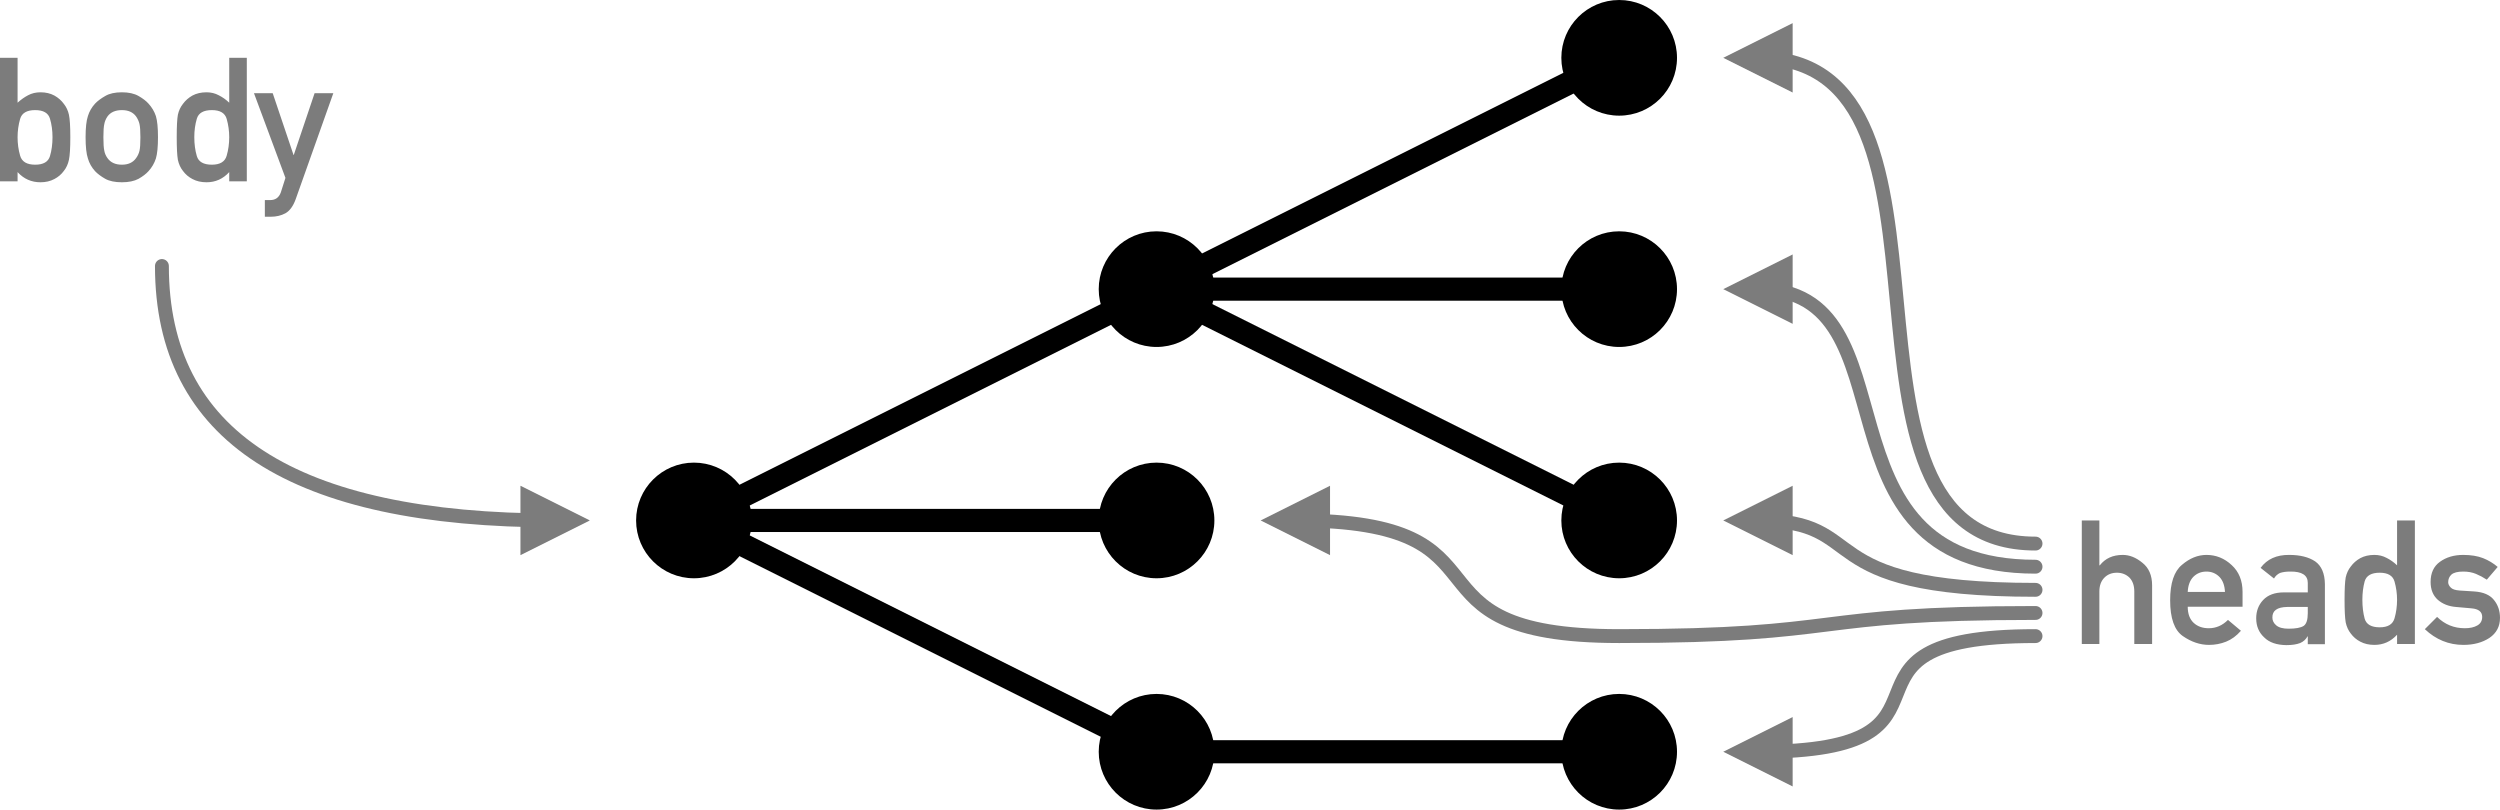
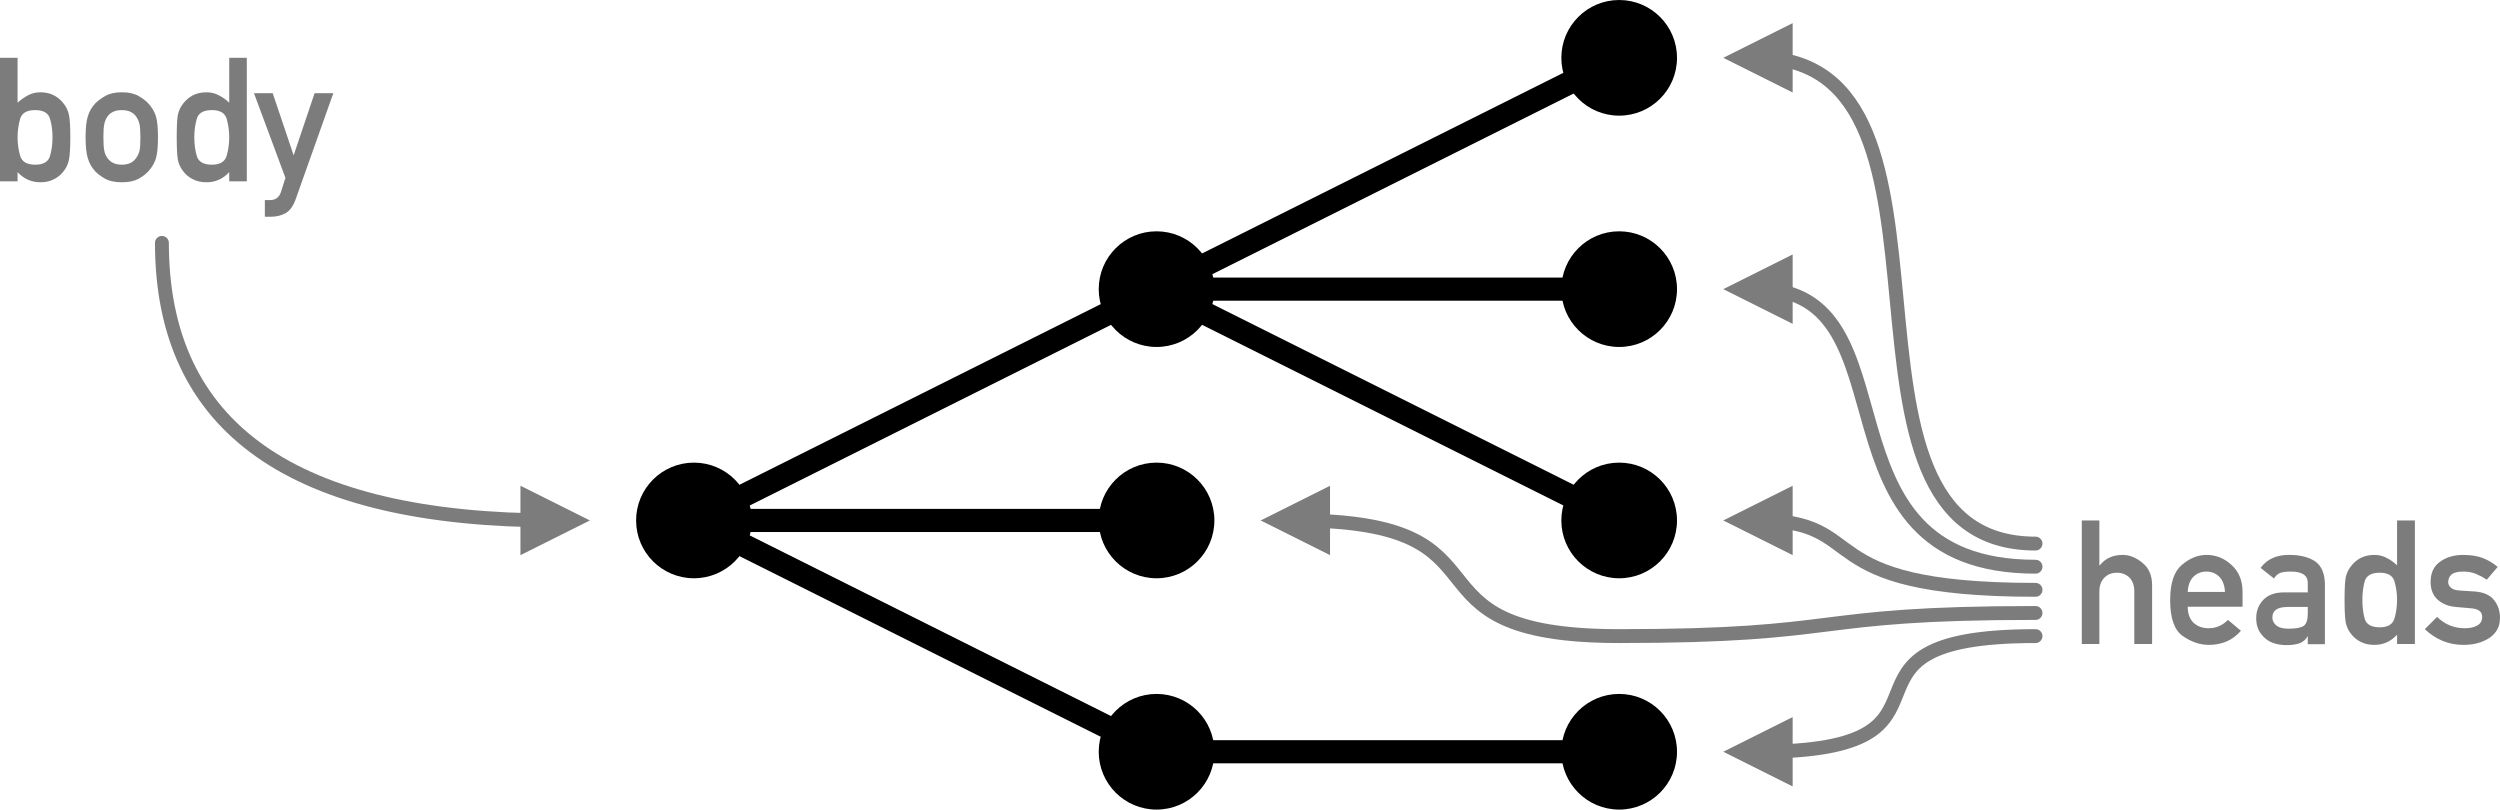
<svg xmlns="http://www.w3.org/2000/svg" version="1.1" viewBox="-3 -0.25 10.808 3.5">
  <line id="SvgjsLine1020" x1="4" y1="3" x2="2" y2="3" stroke="#000000" stroke-width="0.1" />
  <line id="SvgjsLine1018" x1="2" y1="3" x2="0" y2="2" stroke="#000000" stroke-width="0.1" />
  <line id="SvgjsLine1016" x1="2" y1="2" x2="0" y2="2" stroke="#000000" stroke-width="0.1" />
  <line id="SvgjsLine1014" x1="4" y1="2" x2="2" y2="1" stroke="#000000" stroke-width="0.1" />
  <line id="SvgjsLine1012" x1="4" y1="1" x2="2" y2="1" stroke="#000000" stroke-width="0.1" />
  <line id="SvgjsLine1010" x1="4" y1="0" x2="2" y2="1" stroke="#000000" stroke-width="0.1" />
  <line id="SvgjsLine1008" x1="2" y1="1" x2="0" y2="2" stroke="#000000" stroke-width="0.1" />
  <defs id="SvgjsDefs1001">
    <marker id="SvgjsMarker1023" markerWidth="5" markerHeight="5" refX="2.5" refY="2.5" viewBox="0 0 5 5" orient="auto">
      <polygon id="SvgjsPolygon1024" points="0,0 5,2.5 0,5" fill="#7c7c7c" />
    </marker>
  </defs>
  <svg id="SvgjsSvg1002" width="2" height="0" focusable="false" style="overflow:hidden;top:-100%;left:-100%;position:absolute;opacity:0">
    <polyline id="SvgjsPolyline1003" points="0,0" />
    <path id="SvgjsPath1004" d="" />
  </svg>
  <circle id="SvgjsCircle1006" r="0.25" cx="0" cy="2" />
  <circle id="SvgjsCircle1007" r="0.25" cx="2" cy="1" />
  <circle id="SvgjsCircle1009" r="0.25" cx="4" cy="0" />
  <circle id="SvgjsCircle1011" r="0.25" cx="4" cy="1" />
  <circle id="SvgjsCircle1013" r="0.25" cx="4" cy="2" />
  <circle id="SvgjsCircle1015" r="0.25" cx="2" cy="2" />
  <circle id="SvgjsCircle1017" r="0.25" cx="2" cy="3" />
  <circle id="SvgjsCircle1019" r="0.25" cx="4" cy="3" />
  <path id="SvgjsPath1021" d="M-2.924 0.534L-3 0.534L-3 0L-2.924 0L-2.924 0.194Q-2.902 0.174 -2.879 0.162Q-2.855 0.149 -2.825 0.149L-2.825 0.149Q-2.791 0.149 -2.765 0.163Q-2.74 0.177 -2.724 0.199L-2.724 0.199Q-2.708 0.219 -2.702 0.246Q-2.696 0.274 -2.696 0.343L-2.696 0.343Q-2.696 0.413 -2.702 0.441Q-2.708 0.469 -2.724 0.489L-2.724 0.489Q-2.74 0.511 -2.765 0.524Q-2.791 0.538 -2.825 0.538L-2.825 0.538Q-2.884 0.538 -2.924 0.494L-2.924 0.494L-2.924 0.534ZM-2.848 0.226L-2.848 0.226Q-2.902 0.226 -2.913 0.264Q-2.924 0.303 -2.924 0.343L-2.924 0.343Q-2.924 0.385 -2.913 0.423Q-2.902 0.462 -2.848 0.462L-2.848 0.462Q-2.795 0.462 -2.784 0.425Q-2.773 0.388 -2.773 0.343L-2.773 0.343Q-2.773 0.3 -2.784 0.263Q-2.795 0.226 -2.848 0.226ZM-2.63 0.343L-2.63 0.343Q-2.63 0.282 -2.62 0.252Q-2.611 0.222 -2.589 0.198L-2.589 0.198Q-2.573 0.181 -2.545 0.165Q-2.518 0.149 -2.473 0.149L-2.473 0.149Q-2.429 0.149 -2.401 0.165Q-2.373 0.181 -2.358 0.198L-2.358 0.198Q-2.336 0.222 -2.326 0.252Q-2.317 0.282 -2.317 0.343L-2.317 0.343Q-2.317 0.405 -2.326 0.435Q-2.336 0.466 -2.358 0.49L-2.358 0.49Q-2.373 0.507 -2.401 0.523Q-2.429 0.538 -2.473 0.538L-2.473 0.538Q-2.518 0.538 -2.545 0.523Q-2.573 0.507 -2.589 0.49L-2.589 0.49Q-2.611 0.466 -2.62 0.435Q-2.63 0.405 -2.63 0.343ZM-2.393 0.344L-2.393 0.344Q-2.393 0.303 -2.397 0.286Q-2.401 0.269 -2.412 0.253L-2.412 0.253Q-2.432 0.226 -2.473 0.226L-2.473 0.226Q-2.515 0.226 -2.535 0.253L-2.535 0.253Q-2.546 0.269 -2.549 0.286Q-2.553 0.303 -2.553 0.343L-2.553 0.343Q-2.553 0.385 -2.549 0.402Q-2.546 0.419 -2.535 0.434L-2.535 0.434Q-2.515 0.462 -2.473 0.462L-2.473 0.462Q-2.432 0.462 -2.412 0.434L-2.412 0.434Q-2.401 0.419 -2.397 0.402Q-2.393 0.385 -2.393 0.344ZM-1.933 0.534L-2.009 0.534L-2.009 0.494Q-2.049 0.538 -2.107 0.538L-2.107 0.538Q-2.142 0.538 -2.168 0.524Q-2.193 0.511 -2.209 0.489L-2.209 0.489Q-2.225 0.469 -2.231 0.441Q-2.236 0.413 -2.236 0.343L-2.236 0.343Q-2.236 0.274 -2.231 0.246Q-2.225 0.219 -2.209 0.199L-2.209 0.199Q-2.193 0.177 -2.168 0.163Q-2.142 0.149 -2.107 0.149L-2.107 0.149Q-2.078 0.149 -2.054 0.162Q-2.03 0.174 -2.009 0.194L-2.009 0.194L-2.009 0L-1.933 0L-1.933 0.534ZM-2.084 0.226L-2.084 0.226Q-2.138 0.226 -2.149 0.263Q-2.16 0.3 -2.16 0.343L-2.16 0.343Q-2.16 0.388 -2.149 0.425Q-2.138 0.462 -2.084 0.462L-2.084 0.462Q-2.031 0.462 -2.02 0.423Q-2.009 0.385 -2.009 0.343L-2.009 0.343Q-2.009 0.303 -2.02 0.264Q-2.031 0.226 -2.084 0.226ZM-1.786 0.582L-1.766 0.519L-1.902 0.153L-1.821 0.153L-1.731 0.42L-1.73 0.42L-1.64 0.153L-1.559 0.153L-1.722 0.612Q-1.738 0.656 -1.766 0.672Q-1.794 0.687 -1.829 0.687L-1.829 0.687L-1.855 0.687L-1.855 0.615L-1.832 0.615Q-1.798 0.615 -1.786 0.582L-1.786 0.582Z " fill="#7c7c7c" />
  <path id="SvgjsPath1022" d="M6.076 2.534L6 2.534L6 2L6.076 2L6.076 2.194L6.078 2.194Q6.113 2.149 6.177 2.149L6.177 2.149Q6.221 2.149 6.262 2.183Q6.304 2.216 6.304 2.281L6.304 2.281L6.304 2.534L6.227 2.534L6.227 2.307Q6.227 2.269 6.206 2.247Q6.184 2.226 6.152 2.226L6.152 2.226Q6.119 2.226 6.098 2.247Q6.076 2.269 6.076 2.307L6.076 2.307L6.076 2.534ZM6.695 2.309L6.695 2.373L6.458 2.373Q6.458 2.419 6.484 2.443Q6.509 2.466 6.549 2.466L6.549 2.466Q6.596 2.466 6.632 2.43L6.632 2.43L6.688 2.477Q6.659 2.51 6.624 2.524Q6.589 2.538 6.55 2.538L6.55 2.538Q6.492 2.538 6.437 2.5Q6.382 2.462 6.382 2.345L6.382 2.345Q6.382 2.234 6.433 2.192Q6.483 2.149 6.539 2.149L6.539 2.149Q6.601 2.149 6.648 2.193Q6.695 2.236 6.695 2.309L6.695 2.309ZM6.458 2.309L6.458 2.309L6.619 2.309Q6.617 2.267 6.595 2.244Q6.572 2.221 6.539 2.221L6.539 2.221Q6.505 2.221 6.482 2.244Q6.46 2.267 6.458 2.309ZM7.051 2.535L6.977 2.535L6.977 2.501L6.976 2.501Q6.965 2.521 6.944 2.53L6.944 2.53Q6.921 2.539 6.884 2.539L6.884 2.539Q6.821 2.538 6.789 2.506L6.789 2.506Q6.754 2.474 6.754 2.423L6.754 2.423Q6.754 2.376 6.784 2.344L6.784 2.344Q6.815 2.311 6.874 2.311L6.874 2.311L6.977 2.311L6.977 2.27Q6.977 2.22 6.901 2.221L6.901 2.221Q6.875 2.221 6.857 2.227L6.857 2.227Q6.84 2.235 6.831 2.251L6.831 2.251L6.773 2.205Q6.815 2.148 6.897 2.149L6.897 2.149Q6.967 2.149 7.009 2.177L7.009 2.177Q7.05 2.206 7.051 2.275L7.051 2.275L7.051 2.535ZM6.977 2.401L6.977 2.401L6.977 2.374L6.888 2.374Q6.823 2.375 6.824 2.42L6.824 2.42Q6.824 2.439 6.84 2.453L6.84 2.453Q6.857 2.468 6.894 2.468L6.894 2.468Q6.94 2.468 6.959 2.456L6.959 2.456Q6.977 2.444 6.977 2.401ZM7.44 2.534L7.363 2.534L7.363 2.494Q7.323 2.538 7.265 2.538L7.265 2.538Q7.23 2.538 7.204 2.524Q7.179 2.511 7.163 2.489L7.163 2.489Q7.147 2.469 7.141 2.441Q7.136 2.413 7.136 2.343L7.136 2.343Q7.136 2.274 7.141 2.246Q7.147 2.219 7.163 2.199L7.163 2.199Q7.179 2.177 7.204 2.163Q7.23 2.149 7.265 2.149L7.265 2.149Q7.294 2.149 7.318 2.162Q7.342 2.174 7.363 2.194L7.363 2.194L7.363 2L7.44 2L7.44 2.534ZM7.288 2.226L7.288 2.226Q7.234 2.226 7.223 2.263Q7.213 2.3 7.213 2.343L7.213 2.343Q7.213 2.388 7.223 2.425Q7.234 2.462 7.288 2.462L7.288 2.462Q7.341 2.462 7.352 2.423Q7.363 2.385 7.363 2.343L7.363 2.343Q7.363 2.303 7.352 2.264Q7.341 2.226 7.288 2.226ZM7.483 2.47L7.483 2.47L7.536 2.417Q7.586 2.466 7.656 2.466L7.656 2.466Q7.689 2.466 7.71 2.454Q7.731 2.442 7.731 2.417L7.731 2.417Q7.731 2.384 7.685 2.38L7.685 2.38L7.617 2.374Q7.57 2.37 7.539 2.343Q7.508 2.315 7.508 2.266L7.508 2.266Q7.508 2.208 7.548 2.179Q7.589 2.149 7.649 2.149L7.649 2.149Q7.699 2.149 7.735 2.163Q7.77 2.177 7.798 2.201L7.798 2.201L7.751 2.256Q7.728 2.241 7.704 2.231Q7.68 2.221 7.649 2.221L7.649 2.221Q7.613 2.221 7.598 2.234Q7.584 2.247 7.584 2.267L7.584 2.267Q7.584 2.279 7.595 2.29Q7.605 2.301 7.634 2.303L7.634 2.303L7.697 2.307Q7.756 2.311 7.782 2.344Q7.808 2.376 7.808 2.421L7.808 2.421Q7.808 2.477 7.762 2.508Q7.716 2.538 7.65 2.538L7.65 2.538Q7.555 2.538 7.483 2.47Z " fill="#7c7c7c" />
-   <path id="SvgjsPath1025" d="M -2.3,0.9 Q -2.3,2 -0.6,2" stroke-linejoin="round" stroke-linecap="round" stroke="#7c7c7c" stroke-width="0.06" fill="none" marker-end="url(#SvgjsMarker1023)" />
+   <path id="SvgjsPath1025" d="M -2.3,0.8 Q -2.3,2 -0.6,2" stroke-linejoin="round" stroke-linecap="round" stroke="#7c7c7c" stroke-width="0.06" fill="none" marker-end="url(#SvgjsMarker1023)" />
  <path id="SvgjsPath1026" d="M 5.8,2.1 C 4.8,2.1 5.6,0 4.6,0" stroke-linejoin="round" stroke-linecap="round" stroke="#7c7c7c" stroke-width="0.06" fill="none" marker-end="url(#SvgjsMarker1023)" />
  <path id="SvgjsPath1027" d="M 5.8,2.2 C 4.8,2.2 5.3,1 4.6,1" stroke-linejoin="round" stroke-linecap="round" stroke="#7c7c7c" stroke-width="0.06" fill="none" marker-end="url(#SvgjsMarker1023)" />
  <path id="SvgjsPath1028" d="M 5.8,2.3 C 4.8,2.3 5.1,2 4.6,2" stroke-linejoin="round" stroke-linecap="round" stroke="#7c7c7c" stroke-width="0.06" fill="none" marker-end="url(#SvgjsMarker1023)" />
  <path id="SvgjsPath1029" d="M 5.8,2.4 C 4.8,2.4 5,2.5 4,2.5 S 3.6,2 2.6,2" stroke-linejoin="round" stroke-linecap="round" stroke="#7c7c7c" stroke-width="0.06" fill="none" marker-end="url(#SvgjsMarker1023)" />
  <path id="SvgjsPath1030" d="M 5.8,2.5 C 4.8,2.5 5.6,3 4.6,3" stroke-linejoin="round" stroke-linecap="round" stroke="#7c7c7c" stroke-width="0.06" fill="none" marker-end="url(#SvgjsMarker1023)" />
</svg>
